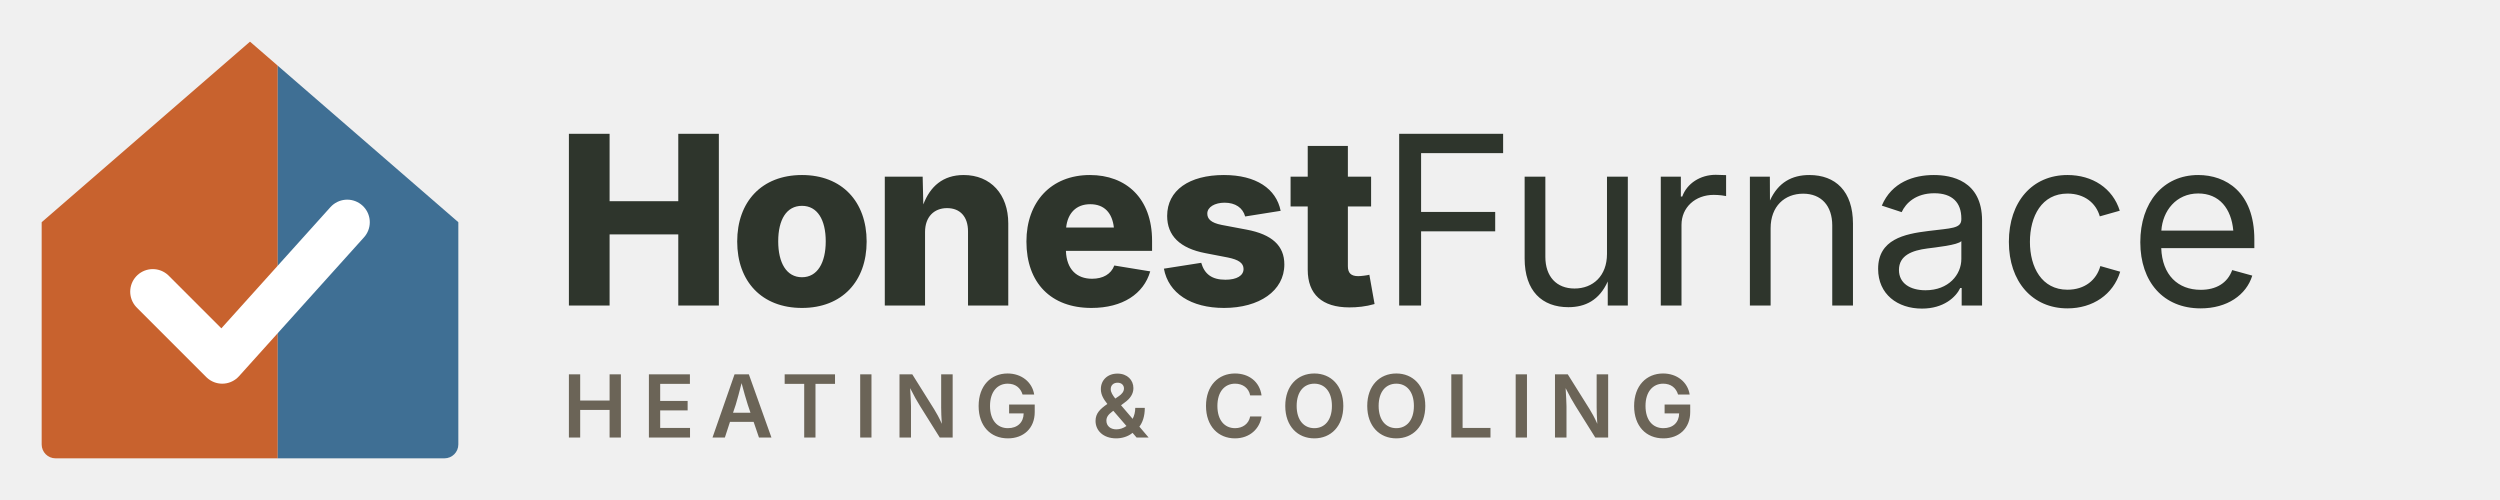
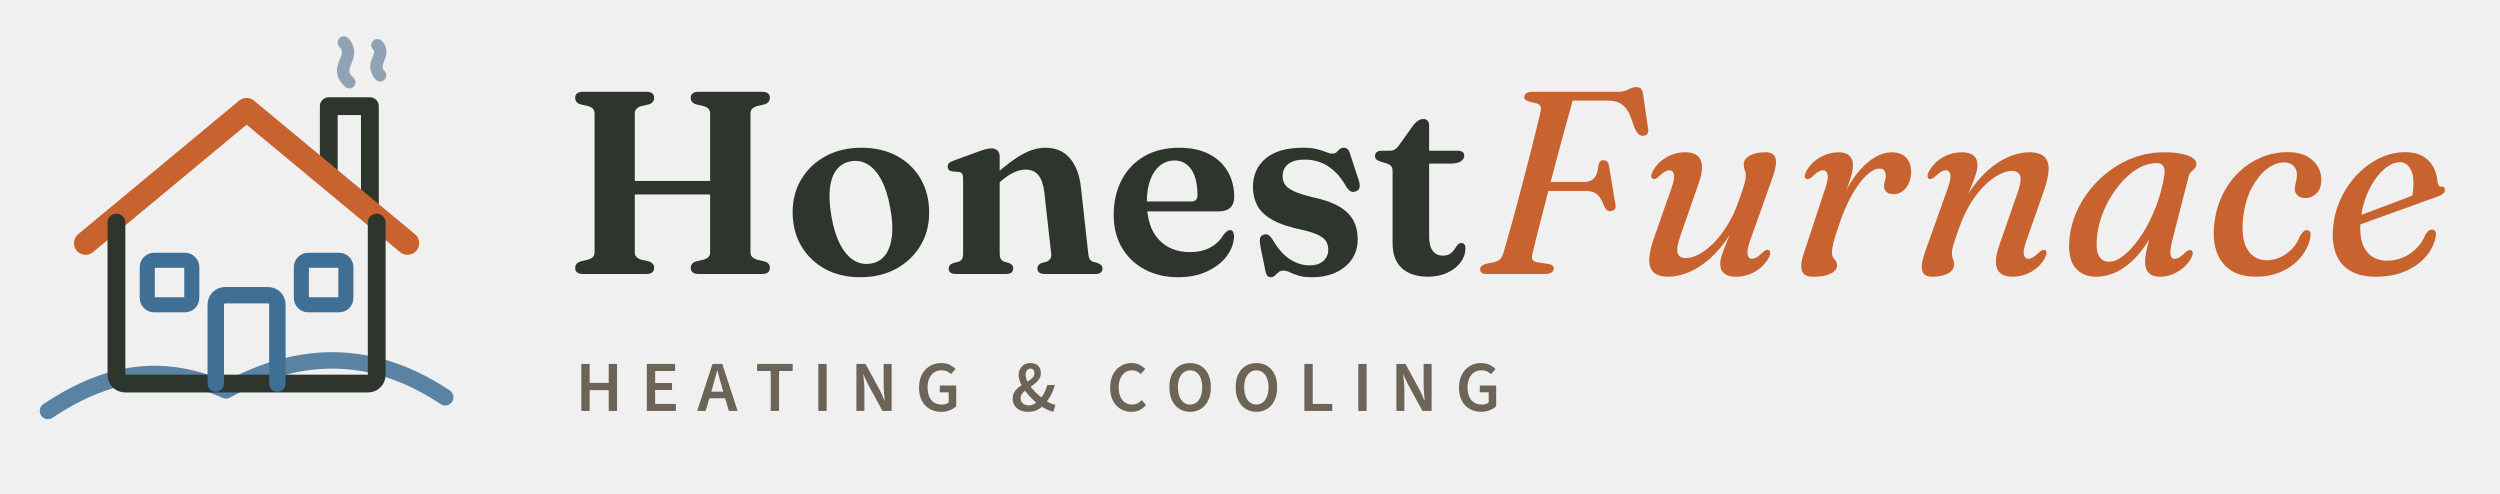
- <svg xmlns="http://www.w3.org/2000/svg" viewBox="0 0 360 72">
-   <defs>
-     <clipPath id="l">
-       <rect width="36" height="72" />
-     </clipPath>
-     <clipPath id="r">
-       <rect x="36" width="36" height="72" />
-     </clipPath>
-   </defs>
+ <svg xmlns="http://www.w3.org/2000/svg" viewBox="0 0 365 72" width="365" height="72">
  <g transform="translate(4,4)">
-     <path d="M32 2 L62 28 V60 a2 2 0 0 1-2 2 H4 a2 2 0 0 1-2-2 V28 Z" fill="#C8622E" clip-path="url(#l)" />
-     <path d="M32 2 L62 28 V60 a2 2 0 0 1-2 2 H4 a2 2 0 0 1-2-2 V28 Z" fill="#3F6F94" clip-path="url(#r)" />
-     <path d="M18 38 l10 10 l18-20" fill="none" stroke="#fff" stroke-width="6.5" stroke-linecap="round" stroke-linejoin="round" />
+     <g fill="none" stroke-linecap="round" stroke-linejoin="round">
+       <path d="M3 56c9-6 17-7 26-3 9-5 20-7 32 1" stroke="#3F6F94" stroke-width="2.4" opacity=".85" />
+       <path d="M44 21V11.5h6V26" stroke="#2E352C" stroke-width="2.6" />
+       <path d="M47 8c-2.5-2.2 1.2-3.6-.8-5.8M51.5 7c-1.6-1.8 1-3-.4-4.4" stroke="#8FA3B5" stroke-width="1.8" />
+       <path d="M8.5 31.5 32 12l23.5 19.5" stroke="#C8622E" stroke-width="3.4" />
+       <path d="M13 28.5v22.2c0 .8.6 1.3 1.3 1.3h35.4c.7 0 1.3-.5 1.3-1.3V28.5" stroke="#2E352C" stroke-width="2.6" />
+       <path d="M27.5 52V40.5c0-.8.6-1.4 1.4-1.4h6.2c.8 0 1.4.6 1.4 1.4V52" stroke="#3F6F94" stroke-width="2.4" />
+       <rect x="17.5" y="34" width="6.5" height="6.5" rx="1" stroke="#3F6F94" stroke-width="2.2" />
+       <rect x="40" y="34" width="6.5" height="6.5" rx="1" stroke="#3F6F94" stroke-width="2.2" />
+     </g>
  </g>
-   <text x="80" y="44" font-family="Inter,Segoe UI,Helvetica,Arial,sans-serif" font-size="34" font-weight="800" fill="#2E352C" letter-spacing="-0.5">Honest<tspan font-weight="400">Furnace</tspan>
-   </text>
-   <text x="81" y="63" font-family="Inter,Segoe UI,Helvetica,Arial,sans-serif" font-size="12.5" font-weight="600" fill="#6B6457" letter-spacing="2.2">HEATING &amp; COOLING</text>
+   <path d="M89.277 26.415H105.712V28.391H89.277ZM92.678 36.827Q92.678 37.245 92.925 37.511Q93.172 37.777 93.628 37.91L94.711 38.157Q95.509 38.404 95.509 39.126Q95.509 39.525 95.233 39.763Q94.958 40.0 94.369 40.0H85.116Q84.527 40.0 84.251 39.763Q83.976 39.525 83.976 39.126Q83.976 38.404 84.774 38.157L85.857 37.91Q86.332 37.777 86.57 37.511Q86.807 37.245 86.807 36.827V16.573Q86.807 16.155 86.57 15.889Q86.332 15.623 85.857 15.49L84.774 15.243Q83.976 14.996 83.976 14.274Q83.976 13.856 84.251 13.628Q84.527 13.4 85.116 13.4H94.369Q94.958 13.4 95.233 13.628Q95.509 13.856 95.509 14.274Q95.509 14.996 94.711 15.243L93.628 15.49Q93.172 15.623 92.925 15.889Q92.678 16.155 92.678 16.573ZM109.569 36.827Q109.569 37.245 109.816 37.511Q110.063 37.777 110.519 37.91L111.602 38.157Q112.4 38.404 112.4 39.126Q112.4 39.525 112.125 39.763Q111.849 40.0 111.26 40.0H102.007Q101.418 40.0 101.133 39.763Q100.848 39.525 100.848 39.126Q100.848 38.404 101.646 38.157L102.729 37.91Q103.204 37.777 103.442 37.511Q103.679 37.245 103.679 36.827V16.573Q103.679 16.155 103.442 15.889Q103.204 15.623 102.729 15.49L101.646 15.243Q100.848 14.996 100.848 14.274Q100.848 13.856 101.133 13.628Q101.418 13.4 102.007 13.4H111.26Q111.849 13.4 112.125 13.628Q112.4 13.856 112.4 14.274Q112.4 14.996 111.602 15.243L110.519 15.49Q110.063 15.623 109.816 15.889Q109.569 16.155 109.569 16.573ZM125.776 21.57Q128.721 21.57 130.944 22.767Q133.167 23.964 134.411 26.102Q135.656 28.239 135.656 31.07Q135.656 33.749 134.374 35.877Q133.091 38.005 130.83 39.24Q128.569 40.475 125.586 40.475Q122.66 40.475 120.447 39.259Q118.233 38.043 116.979 35.906Q115.725 33.768 115.725 30.975Q115.725 28.258 117.008 26.14Q118.29 24.021 120.551 22.796Q122.812 21.57 125.776 21.57ZM127.125 38.48Q128.417 38.29 129.206 37.293Q129.994 36.295 130.213 34.547Q130.431 32.799 129.975 30.348Q129.538 27.897 128.702 26.31Q127.866 24.724 126.726 24.021Q125.586 23.318 124.256 23.546Q122.945 23.755 122.157 24.752Q121.368 25.75 121.169 27.489Q120.969 29.227 121.406 31.697Q121.843 34.129 122.679 35.715Q123.515 37.302 124.655 38.005Q125.795 38.708 127.125 38.48ZM145.954 22.862V36.96Q145.954 37.549 146.125 37.815Q146.296 38.081 146.638 38.214L147.322 38.404Q147.93 38.651 147.93 39.164Q147.93 40.0 146.866 40.0H139.532Q139.0 40.0 138.753 39.791Q138.506 39.582 138.506 39.221Q138.506 38.936 138.668 38.736Q138.829 38.537 139.19 38.404L139.95 38.214Q140.292 38.081 140.454 37.815Q140.615 37.549 140.615 36.96V26.073Q140.615 25.579 140.472 25.37Q140.33 25.161 140.007 25.104L139.0 25.028Q138.658 24.952 138.506 24.781Q138.354 24.61 138.354 24.344Q138.354 24.021 138.534 23.831Q138.715 23.641 139.228 23.451L142.762 22.159Q143.484 21.893 143.921 21.779Q144.358 21.665 144.757 21.665Q145.346 21.665 145.65 21.998Q145.954 22.33 145.954 22.862ZM145.384 27.099 144.51 26.206 145.251 25.541Q147.645 23.394 149.355 22.482Q151.065 21.57 152.604 21.57Q154.941 21.57 156.233 23.137Q157.525 24.705 157.81 27.308L158.874 36.903Q158.931 37.53 159.083 37.815Q159.235 38.1 159.596 38.214L160.261 38.404Q160.622 38.537 160.793 38.736Q160.964 38.936 160.964 39.221Q160.964 39.582 160.717 39.791Q160.47 40.0 159.919 40.0H152.509Q151.464 40.0 151.464 39.164Q151.464 38.651 152.053 38.404L152.775 38.214Q153.136 38.081 153.335 37.796Q153.535 37.511 153.459 36.903L152.471 28.087Q152.281 26.434 151.625 25.598Q150.97 24.762 149.697 24.762Q148.899 24.762 148.016 25.18Q147.132 25.598 146.144 26.434ZM180.192 28.771Q180.192 29.778 179.622 30.319Q179.052 30.861 177.95 30.861H166.094V29.417H173.865Q174.834 29.417 174.834 28.543Q174.834 26.035 173.922 24.733Q173.01 23.432 171.471 23.432Q170.293 23.432 169.381 24.154Q168.469 24.876 167.956 26.215Q167.443 27.555 167.443 29.455Q167.443 33.122 169.163 34.965Q170.882 36.808 173.751 36.808Q175.423 36.808 176.686 36.143Q177.95 35.478 178.653 34.243Q178.995 33.863 179.195 33.73Q179.394 33.597 179.603 33.597Q179.907 33.597 180.04 33.873Q180.173 34.148 180.173 34.528Q180.097 36.124 179.033 37.483Q177.969 38.841 176.164 39.658Q174.359 40.475 172.022 40.475Q169.267 40.475 167.139 39.344Q165.011 38.214 163.805 36.171Q162.598 34.129 162.598 31.393Q162.598 28.524 163.748 26.301Q164.897 24.078 167.044 22.824Q169.191 21.57 172.174 21.57Q174.72 21.57 176.516 22.492Q178.311 23.413 179.252 25.038Q180.192 26.662 180.192 28.771ZM191.193 38.746Q192.504 38.746 193.216 38.091Q193.929 37.435 193.929 36.447Q193.929 35.82 193.654 35.307Q193.378 34.794 192.589 34.376Q191.801 33.958 190.3 33.597Q187.374 33.008 185.768 32.096Q184.163 31.184 183.546 29.977Q182.928 28.771 182.928 27.327Q182.928 24.686 184.799 23.128Q186.671 21.57 190.205 21.57Q191.478 21.57 192.285 21.779Q193.093 21.988 193.606 22.206Q194.119 22.425 194.518 22.425Q194.936 22.425 195.154 22.206Q195.373 21.988 195.591 21.779Q195.81 21.57 196.209 21.57Q196.494 21.57 196.722 21.751Q196.95 21.931 197.102 22.444L198.356 26.263Q198.584 26.928 198.498 27.346Q198.413 27.764 197.976 27.935Q197.539 28.106 197.225 27.945Q196.912 27.783 196.608 27.346Q195.772 25.845 194.793 24.962Q193.815 24.078 192.741 23.689Q191.668 23.299 190.509 23.299Q188.894 23.299 188.077 23.954Q187.26 24.61 187.26 25.731Q187.26 26.396 187.602 26.928Q187.944 27.46 188.885 27.907Q189.825 28.353 191.573 28.771Q194.062 29.303 195.506 30.148Q196.95 30.994 197.587 32.181Q198.223 33.369 198.223 34.965Q198.223 36.599 197.377 37.844Q196.532 39.088 195.022 39.782Q193.511 40.475 191.535 40.475Q190.281 40.475 189.531 40.228Q188.78 39.981 188.296 39.743Q187.811 39.506 187.355 39.506Q186.937 39.506 186.661 39.743Q186.386 39.981 186.139 40.228Q185.892 40.475 185.531 40.475Q185.246 40.475 185.046 40.266Q184.847 40.057 184.752 39.563L184.011 35.934Q183.878 35.174 183.963 34.803Q184.049 34.433 184.448 34.281Q184.866 34.11 185.189 34.309Q185.512 34.509 185.835 35.041Q187.013 37.036 188.39 37.891Q189.768 38.746 191.193 38.746ZM202.46 23.869 201.586 23.603Q201.13 23.451 200.94 23.252Q200.75 23.052 200.75 22.786Q200.75 22.406 201.007 22.206Q201.263 22.007 201.7 22.007H202.859Q203.315 22.007 203.619 21.836Q203.923 21.665 204.246 21.228L206.317 18.321Q206.716 17.827 207.077 17.599Q207.438 17.371 207.799 17.371Q208.198 17.371 208.426 17.618Q208.654 17.865 208.654 18.34V34.585Q208.654 35.915 209.177 36.618Q209.699 37.321 210.63 37.321Q211.333 37.321 211.722 37.046Q212.112 36.77 212.34 36.409Q212.568 36.048 212.786 35.773Q213.005 35.497 213.347 35.478Q213.632 35.478 213.793 35.668Q213.955 35.858 213.955 36.295Q213.936 37.378 213.243 38.309Q212.549 39.24 211.314 39.82Q210.079 40.399 208.502 40.399Q206.07 40.399 204.692 39.174Q203.315 37.948 203.315 35.478V24.99Q203.315 24.496 203.115 24.259Q202.916 24.021 202.46 23.869ZM206.545 23.888V22.007H212.834Q213.271 22.007 213.528 22.188Q213.784 22.368 213.784 22.71Q213.784 23.204 213.29 23.546Q212.796 23.888 211.694 23.888Z" fill="#2E352C" />
+   <path d="M222.536 14.16Q222.574 13.78 222.878 13.59Q223.182 13.4 223.695 13.4H236.197Q237.166 13.4 237.755 13.058Q238.344 12.716 238.914 12.716Q239.693 12.716 239.864 13.571L240.624 18.777Q240.719 19.252 240.538 19.518Q240.358 19.784 239.997 19.822Q239.522 19.86 239.237 19.594Q238.952 19.328 238.667 18.739L238.287 17.675Q237.964 16.63 237.508 15.974Q237.052 15.319 236.387 15.005Q235.722 14.692 234.734 14.692H229.604Q229.262 15.927 228.825 17.514Q228.388 19.1 227.904 20.895Q227.419 22.691 226.925 24.553Q226.431 26.415 225.966 28.23Q225.5 30.044 225.072 31.688Q224.645 33.331 224.312 34.671Q223.98 36.01 223.771 36.922Q223.6 37.511 223.724 37.853Q223.847 38.195 224.531 38.309L225.842 38.499Q226.374 38.556 226.612 38.736Q226.849 38.917 226.849 39.183Q226.849 39.544 226.526 39.772Q226.203 40.0 225.5 40.0H217.007Q216.494 40.0 216.295 39.81Q216.095 39.62 216.095 39.297Q216.114 38.993 216.38 38.784Q216.646 38.575 217.216 38.461L218.166 38.271Q218.717 38.138 219.021 37.825Q219.325 37.511 219.515 36.884Q219.838 35.763 220.237 34.347Q220.636 32.932 221.083 31.317Q221.529 29.702 221.966 28.011Q222.403 26.32 222.84 24.657Q223.277 22.995 223.667 21.456Q224.056 19.917 224.37 18.616Q224.683 17.314 224.911 16.383Q225.044 15.775 224.901 15.49Q224.759 15.205 224.322 15.091L223.353 14.863Q222.935 14.73 222.726 14.578Q222.517 14.426 222.536 14.16ZM224.607 26.567H231.314Q232.188 26.567 232.72 26.035Q233.252 25.503 233.385 24.04Q233.461 23.717 233.632 23.556Q233.803 23.394 234.088 23.394Q234.449 23.394 234.649 23.603Q234.848 23.812 234.905 24.173L235.855 29.835Q235.95 30.348 235.722 30.576Q235.494 30.804 235.133 30.823Q234.829 30.842 234.611 30.671Q234.392 30.5 234.221 30.139Q233.917 29.303 233.565 28.809Q233.214 28.315 232.711 28.096Q232.207 27.878 231.409 27.878H224.189ZM258.256 36.523Q258.465 36.637 258.456 36.922Q258.446 37.207 258.237 37.644Q257.534 38.898 256.252 39.648Q254.969 40.399 253.411 40.399Q252.366 40.399 251.758 39.934Q251.15 39.468 251.15 38.556Q251.15 38.005 251.378 37.293Q251.606 36.58 252.005 35.582Q252.404 34.585 252.984 33.198Q253.563 31.811 254.266 29.892L254.342 30.69Q253.24 33.426 251.863 35.288Q250.485 37.15 249.022 38.281Q247.559 39.411 246.163 39.905Q244.766 40.399 243.626 40.399Q242.049 40.399 241.384 39.715Q240.719 39.031 240.786 37.787Q240.852 36.542 241.46 34.813L244.006 27.555Q244.538 26.054 244.396 25.456Q244.253 24.857 243.74 24.857Q243.436 24.857 243.075 25.056Q242.714 25.256 242.201 25.75Q241.897 26.035 241.688 26.111Q241.479 26.187 241.289 26.092Q241.08 25.997 241.08 25.703Q241.08 25.408 241.308 24.99Q241.992 23.736 243.265 22.986Q244.538 22.235 246.077 22.235Q247.274 22.235 247.863 22.767Q248.452 23.299 248.49 24.316Q248.528 25.332 247.996 26.795L245.393 34.262Q244.709 36.162 244.928 36.922Q245.146 37.682 246.172 37.682Q246.951 37.682 247.968 37.169Q248.984 36.656 250.048 35.62Q251.112 34.585 252.1 33.037Q253.088 31.488 253.829 29.417Q254.247 28.239 254.485 27.517Q254.722 26.795 254.808 26.377Q254.893 25.959 254.893 25.674Q254.893 25.161 254.741 24.829Q254.589 24.496 254.589 24.002Q254.589 23.204 255.454 22.72Q256.318 22.235 257.8 22.235Q258.997 22.235 259.235 23.119Q259.472 24.002 258.807 25.883L255.539 35.06Q255.007 36.561 255.15 37.169Q255.292 37.777 255.786 37.777Q256.109 37.777 256.461 37.578Q256.812 37.378 257.325 36.865Q257.648 36.58 257.857 36.504Q258.066 36.428 258.256 36.523ZM263.709 26.111Q263.481 25.997 263.49 25.712Q263.5 25.427 263.728 24.99Q264.184 24.154 264.916 23.537Q265.647 22.919 266.568 22.577Q267.49 22.235 268.478 22.235Q269.447 22.235 269.989 22.71Q270.53 23.185 270.53 24.097Q270.53 24.895 270.197 25.94Q269.865 26.985 269.418 28.125Q268.972 29.265 268.611 30.3Q268.25 31.336 268.193 32.096L267.889 32.058Q268.497 29.816 269.428 28.002Q270.359 26.187 271.48 24.904Q272.601 23.622 273.798 22.928Q274.995 22.235 276.173 22.235Q277.598 22.235 278.32 23.043Q279.042 23.85 279.023 25.161Q278.985 26.168 278.624 26.88Q278.263 27.593 277.702 27.973Q277.142 28.353 276.477 28.353Q275.755 28.353 275.413 28.011Q275.071 27.669 275.071 27.232Q275.071 26.814 275.195 26.444Q275.318 26.073 275.318 25.655Q275.318 25.18 275.1 24.895Q274.881 24.61 274.387 24.61Q273.57 24.61 272.496 25.608Q271.423 26.605 270.331 28.553Q269.238 30.5 268.307 33.388Q267.87 34.699 267.671 35.487Q267.471 36.276 267.471 36.903Q267.471 37.359 267.651 37.615Q267.832 37.872 268.022 38.109Q268.212 38.347 268.212 38.784Q268.212 39.221 267.803 39.601Q267.395 39.981 266.616 40.19Q265.837 40.399 264.678 40.399Q263.804 40.399 263.386 40.01Q262.968 39.62 262.987 38.812Q263.006 38.005 263.424 36.789L266.464 27.574Q266.977 26.073 266.825 25.465Q266.673 24.857 266.16 24.857Q265.856 24.857 265.495 25.056Q265.134 25.256 264.621 25.769Q264.317 26.035 264.108 26.111Q263.899 26.187 263.709 26.111ZM281.626 26.111Q281.417 25.997 281.417 25.703Q281.417 25.408 281.645 24.99Q282.348 23.736 283.63 22.986Q284.913 22.235 286.471 22.235Q287.516 22.235 288.115 22.7Q288.713 23.166 288.713 24.078Q288.713 24.629 288.495 25.341Q288.276 26.054 287.877 27.042Q287.478 28.03 286.899 29.427Q286.319 30.823 285.616 32.742L285.54 31.944Q286.642 29.208 288.01 27.346Q289.378 25.484 290.841 24.354Q292.304 23.223 293.7 22.729Q295.097 22.235 296.237 22.235Q297.833 22.235 298.498 22.91Q299.163 23.584 299.096 24.838Q299.03 26.092 298.422 27.821L295.876 35.079Q295.344 36.58 295.486 37.178Q295.629 37.777 296.123 37.777Q296.446 37.777 296.798 37.578Q297.149 37.378 297.662 36.884Q297.985 36.599 298.185 36.523Q298.384 36.447 298.574 36.523Q298.802 36.637 298.793 36.931Q298.783 37.226 298.574 37.644Q297.89 38.898 296.617 39.648Q295.344 40.399 293.786 40.399Q292.627 40.399 292.029 39.867Q291.43 39.335 291.401 38.309Q291.373 37.283 291.886 35.839L294.489 28.372Q295.173 26.472 294.954 25.712Q294.736 24.952 293.71 24.952Q292.931 24.952 291.914 25.465Q290.898 25.978 289.824 27.004Q288.751 28.03 287.772 29.588Q286.794 31.146 286.053 33.217Q285.635 34.395 285.397 35.117Q285.16 35.839 285.065 36.257Q284.97 36.675 284.97 36.96Q284.97 37.454 285.131 37.796Q285.293 38.138 285.293 38.613Q285.293 39.43 284.419 39.915Q283.545 40.399 282.082 40.399Q280.885 40.399 280.638 39.506Q280.391 38.613 281.075 36.732L284.343 27.574Q284.875 26.073 284.742 25.465Q284.609 24.857 284.077 24.857Q283.773 24.857 283.412 25.056Q283.051 25.256 282.538 25.769Q282.234 26.035 282.025 26.111Q281.816 26.187 281.626 26.111ZM317.156 35.079Q316.776 36.637 316.909 37.216Q317.042 37.796 317.479 37.796Q317.821 37.796 318.163 37.596Q318.505 37.397 319.018 36.903Q319.322 36.618 319.531 36.542Q319.74 36.466 319.93 36.561Q320.139 36.675 320.139 36.96Q320.139 37.245 319.911 37.682Q319.227 38.917 317.964 39.658Q316.7 40.399 315.37 40.399Q314.268 40.399 313.726 39.848Q313.185 39.297 313.185 38.252Q313.185 37.815 313.261 37.283Q313.337 36.751 313.527 35.962Q313.717 35.174 314.059 34.005Q314.401 32.837 314.933 31.127L315.294 31.754Q314.249 34.509 312.777 36.447Q311.304 38.385 309.585 39.392Q307.865 40.399 306.06 40.399Q304.065 40.399 302.963 39.059Q301.861 37.72 302.146 34.794Q302.336 32.894 303.115 31.06Q303.894 29.227 305.186 27.631Q306.478 26.035 308.15 24.819Q309.822 23.603 311.798 22.919Q313.774 22.235 315.921 22.235Q317.536 22.235 318.6 22.473Q319.664 22.71 320.187 23.099Q320.709 23.489 320.671 24.002Q320.633 24.401 320.396 24.629Q320.158 24.857 319.901 25.095Q319.645 25.332 319.55 25.731ZM306.155 34.642Q305.965 36.599 306.469 37.407Q306.972 38.214 307.922 38.214Q308.777 38.214 309.755 37.53Q310.734 36.846 311.713 35.639Q312.691 34.433 313.546 32.846Q314.401 31.26 315.038 29.426Q315.674 27.593 315.978 25.674Q316.13 24.686 315.836 24.249Q315.541 23.812 314.876 23.812Q313.679 23.812 312.501 24.41Q311.323 25.009 310.25 26.082Q309.176 27.156 308.302 28.543Q307.428 29.93 306.868 31.488Q306.307 33.046 306.155 34.642ZM333.458 23.717Q332.185 23.717 330.95 24.686Q329.715 25.655 328.803 27.337Q327.891 29.018 327.568 31.222Q327.093 34.604 328.053 36.305Q329.012 38.005 330.988 38.005Q331.938 37.986 332.879 37.578Q333.819 37.169 334.598 36.38Q335.377 35.592 335.814 34.433Q336.118 33.996 336.327 33.787Q336.536 33.578 336.821 33.597Q337.125 33.597 337.277 33.882Q337.429 34.167 337.296 34.718Q337.144 35.63 336.565 36.627Q335.985 37.625 334.988 38.48Q333.99 39.335 332.584 39.867Q331.178 40.399 329.373 40.399Q325.858 40.399 324.291 38.081Q322.723 35.763 323.407 31.811Q323.749 29.816 324.671 28.068Q325.592 26.32 326.998 25.009Q328.404 23.698 330.19 22.957Q331.976 22.216 334.028 22.216Q335.681 22.216 336.774 22.805Q337.866 23.394 338.408 24.334Q338.949 25.275 338.911 26.377Q338.873 27.612 338.17 28.268Q337.467 28.923 336.631 28.923Q335.852 28.923 335.444 28.534Q335.035 28.144 335.035 27.555Q335.054 27.061 335.206 26.558Q335.358 26.054 335.358 25.503Q335.358 24.724 334.855 24.221Q334.351 23.717 333.458 23.717ZM342.692 32.153Q342.692 32.153 343.395 31.887Q344.098 31.621 345.248 31.194Q346.397 30.766 347.718 30.262Q349.038 29.759 350.302 29.284Q351.565 28.809 352.496 28.448L352.059 29.056Q352.211 28.581 352.287 27.992Q352.363 27.403 352.363 26.605Q352.363 25.313 351.822 24.496Q351.28 23.679 350.368 23.679Q349.475 23.679 348.525 24.354Q347.575 25.028 346.739 26.225Q345.903 27.422 345.333 29.018Q344.763 30.614 344.63 32.457Q344.421 35.25 345.485 36.656Q346.549 38.062 348.506 38.062Q349.684 38.062 350.777 37.615Q351.869 37.169 352.753 36.304Q353.636 35.44 354.13 34.224Q354.396 33.806 354.615 33.663Q354.833 33.521 355.08 33.521Q355.384 33.521 355.555 33.778Q355.726 34.034 355.593 34.623Q355.327 36.086 354.216 37.416Q353.104 38.746 351.242 39.573Q349.38 40.399 346.815 40.399Q344.63 40.399 343.196 39.573Q341.761 38.746 341.115 37.216Q340.469 35.687 340.602 33.559Q340.754 31.26 341.657 29.227Q342.559 27.194 344.032 25.617Q345.504 24.04 347.347 23.128Q349.19 22.216 351.223 22.216Q352.705 22.216 353.722 22.805Q354.738 23.394 355.27 24.382Q355.802 25.37 355.878 26.586Q355.916 26.871 356.049 27.061Q356.182 27.251 356.429 27.251Q356.695 27.232 356.828 27.355Q356.961 27.479 356.961 27.707Q356.961 27.992 356.714 28.248Q356.467 28.505 355.745 28.752Q354.985 29.018 353.75 29.465Q352.515 29.911 351.062 30.434Q349.608 30.956 348.164 31.478Q346.72 32.001 345.514 32.438Q344.307 32.875 343.576 33.141Q342.844 33.407 342.844 33.407Z" fill="#C8622E" />
+   <path d="M84.871 60.0V53.133H86.09V55.895H88.872V53.133H90.09V60.0H88.872V56.955H86.09V60.0ZM94.433 60.0V53.133H98.57V54.162H95.651V55.916H98.118V56.944H95.651V58.971H98.675V60.0ZM101.789 60.0 104.026 53.133H105.454L107.69 60.0H106.409L105.359 56.346Q105.191 55.8 105.039 55.222Q104.887 54.645 104.74 54.078H104.698Q104.561 54.656 104.409 55.228Q104.257 55.8 104.089 56.346L103.028 60.0ZM103.112 58.142V57.186H106.346V58.142ZM112.527 60.0V54.162H110.542V53.133H115.729V54.162H113.745V60.0ZM119.474 60.0V53.133H120.692V60.0ZM125.035 60.0V53.133H126.368L128.427 56.913Q128.615 57.26 128.789 57.659Q128.962 58.057 129.119 58.467H129.161Q129.119 57.91 129.067 57.307Q129.014 56.703 129.014 56.136V53.133H130.18V60.0H128.846L126.788 56.22Q126.6 55.873 126.416 55.474Q126.232 55.075 126.075 54.666H126.032Q126.096 55.201 126.148 55.805Q126.201 56.409 126.201 56.997V60.0ZM137.411 60.126Q136.487 60.126 135.752 59.716Q135.017 59.307 134.596 58.514Q134.177 57.721 134.177 56.587Q134.177 55.748 134.423 55.086Q134.67 54.425 135.116 53.957Q135.562 53.49 136.151 53.248Q136.739 53.007 137.421 53.007Q138.156 53.007 138.671 53.269Q139.185 53.532 139.5 53.879L138.849 54.624Q138.597 54.372 138.272 54.22Q137.946 54.068 137.463 54.068Q136.854 54.068 136.392 54.367Q135.93 54.666 135.678 55.222Q135.426 55.779 135.426 56.556Q135.426 57.333 135.668 57.9Q135.909 58.467 136.376 58.766Q136.844 59.066 137.526 59.066Q137.82 59.066 138.082 58.987Q138.345 58.908 138.513 58.761V57.281H137.211V56.283H139.605V59.307Q139.258 59.654 138.686 59.89Q138.114 60.126 137.411 60.126ZM150.107 60.126Q149.435 60.126 148.926 59.89Q148.417 59.654 148.133 59.218Q147.85 58.782 147.85 58.194Q147.85 57.658 148.081 57.27Q148.312 56.882 148.674 56.588Q149.036 56.294 149.441 56.057Q149.845 55.821 150.207 55.59Q150.569 55.359 150.795 55.091Q151.021 54.824 151.021 54.477Q151.021 54.204 150.89 54.015Q150.758 53.826 150.464 53.826Q150.149 53.826 149.945 54.067Q149.74 54.309 149.74 54.708Q149.74 55.16 149.981 55.663Q150.223 56.167 150.632 56.661Q151.042 57.154 151.541 57.601Q152.039 58.047 152.543 58.404Q152.963 58.698 153.383 58.877Q153.803 59.055 154.087 59.139L153.782 60.126Q153.331 60.021 152.827 59.779Q152.323 59.538 151.819 59.181Q151.21 58.751 150.653 58.204Q150.097 57.658 149.661 57.049Q149.225 56.441 148.974 55.847Q148.721 55.254 148.721 54.718Q148.721 54.246 148.937 53.858Q149.152 53.469 149.54 53.238Q149.929 53.007 150.454 53.007Q151.157 53.007 151.562 53.406Q151.966 53.805 151.966 54.466Q151.966 54.918 151.756 55.27Q151.546 55.621 151.21 55.91Q150.874 56.199 150.491 56.451Q150.107 56.703 149.772 56.955Q149.435 57.207 149.22 57.49Q149.005 57.774 149.005 58.12Q149.005 58.467 149.168 58.703Q149.33 58.94 149.598 59.066Q149.866 59.191 150.191 59.191Q150.59 59.191 150.974 58.981Q151.357 58.772 151.693 58.435Q152.113 58.005 152.423 57.443Q152.732 56.882 152.911 56.209H154.024Q153.814 56.965 153.441 57.669Q153.068 58.373 152.533 58.992Q152.081 59.496 151.504 59.811Q150.926 60.126 150.107 60.126ZM165.198 60.126Q164.327 60.126 163.618 59.716Q162.909 59.307 162.495 58.514Q162.08 57.721 162.08 56.587Q162.08 55.748 162.321 55.081Q162.563 54.414 162.999 53.952Q163.434 53.49 164.001 53.248Q164.568 53.007 165.219 53.007Q165.87 53.007 166.374 53.264Q166.878 53.522 167.204 53.879L166.553 54.624Q166.29 54.351 165.97 54.209Q165.65 54.068 165.251 54.068Q164.705 54.068 164.269 54.372Q163.833 54.676 163.582 55.233Q163.329 55.789 163.329 56.556Q163.329 57.343 163.571 57.905Q163.812 58.467 164.253 58.766Q164.694 59.066 165.282 59.066Q165.723 59.066 166.07 58.887Q166.416 58.709 166.7 58.414L167.319 59.139Q166.899 59.622 166.374 59.874Q165.849 60.126 165.198 60.126ZM173.752 60.126Q172.859 60.126 172.177 59.69Q171.494 59.255 171.111 58.451Q170.728 57.648 170.728 56.535Q170.728 55.422 171.111 54.635Q171.494 53.847 172.177 53.427Q172.859 53.007 173.752 53.007Q174.655 53.007 175.337 53.427Q176.02 53.847 176.403 54.635Q176.786 55.422 176.786 56.535Q176.786 57.648 176.403 58.451Q176.02 59.255 175.337 59.69Q174.655 60.126 173.752 60.126ZM173.752 59.066Q174.298 59.066 174.692 58.756Q175.085 58.446 175.306 57.874Q175.526 57.301 175.526 56.535Q175.526 55.769 175.306 55.217Q175.085 54.666 174.692 54.367Q174.298 54.068 173.752 54.068Q173.216 54.068 172.817 54.367Q172.418 54.666 172.198 55.217Q171.977 55.769 171.977 56.535Q171.977 57.301 172.198 57.874Q172.418 58.446 172.817 58.756Q173.216 59.066 173.752 59.066ZM183.429 60.126Q182.536 60.126 181.854 59.69Q181.171 59.255 180.788 58.451Q180.405 57.648 180.405 56.535Q180.405 55.422 180.788 54.635Q181.171 53.847 181.854 53.427Q182.536 53.007 183.429 53.007Q184.332 53.007 185.014 53.427Q185.697 53.847 186.08 54.635Q186.463 55.422 186.463 56.535Q186.463 57.648 186.08 58.451Q185.697 59.255 185.014 59.69Q184.332 60.126 183.429 60.126ZM183.429 59.066Q183.975 59.066 184.369 58.756Q184.762 58.446 184.983 57.874Q185.203 57.301 185.203 56.535Q185.203 55.769 184.983 55.217Q184.762 54.666 184.369 54.367Q183.975 54.068 183.429 54.068Q182.893 54.068 182.494 54.367Q182.095 54.666 181.875 55.217Q181.654 55.769 181.654 56.535Q181.654 57.301 181.875 57.874Q182.095 58.446 182.494 58.756Q182.893 59.066 183.429 59.066ZM190.439 60.0V53.133H191.657V58.971H194.513V60.0ZM198.31 60.0V53.133H199.528V60.0ZM203.871 60.0V53.133H205.204L207.262 56.913Q207.451 57.26 207.625 57.659Q207.798 58.057 207.955 58.467H207.997Q207.955 57.91 207.903 57.307Q207.85 56.703 207.85 56.136V53.133H209.016V60.0H207.682L205.624 56.22Q205.435 55.873 205.252 55.474Q205.068 55.075 204.91 54.666H204.868Q204.931 55.201 204.984 55.805Q205.036 56.409 205.036 56.997V60.0ZM216.246 60.126Q215.322 60.126 214.587 59.716Q213.852 59.307 213.433 58.514Q213.012 57.721 213.012 56.587Q213.012 55.748 213.259 55.086Q213.506 54.425 213.952 53.957Q214.398 53.49 214.986 53.248Q215.575 53.007 216.257 53.007Q216.992 53.007 217.506 53.269Q218.021 53.532 218.336 53.879L217.685 54.624Q217.433 54.372 217.107 54.22Q216.782 54.068 216.299 54.068Q215.69 54.068 215.228 54.367Q214.766 54.666 214.514 55.222Q214.262 55.779 214.262 56.556Q214.262 57.333 214.504 57.9Q214.745 58.467 215.212 58.766Q215.679 59.066 216.362 59.066Q216.656 59.066 216.918 58.987Q217.181 58.908 217.349 58.761V57.281H216.047V56.283H218.441V59.307Q218.094 59.654 217.522 59.89Q216.95 60.126 216.246 60.126Z" fill="#6B6457" />
</svg>
